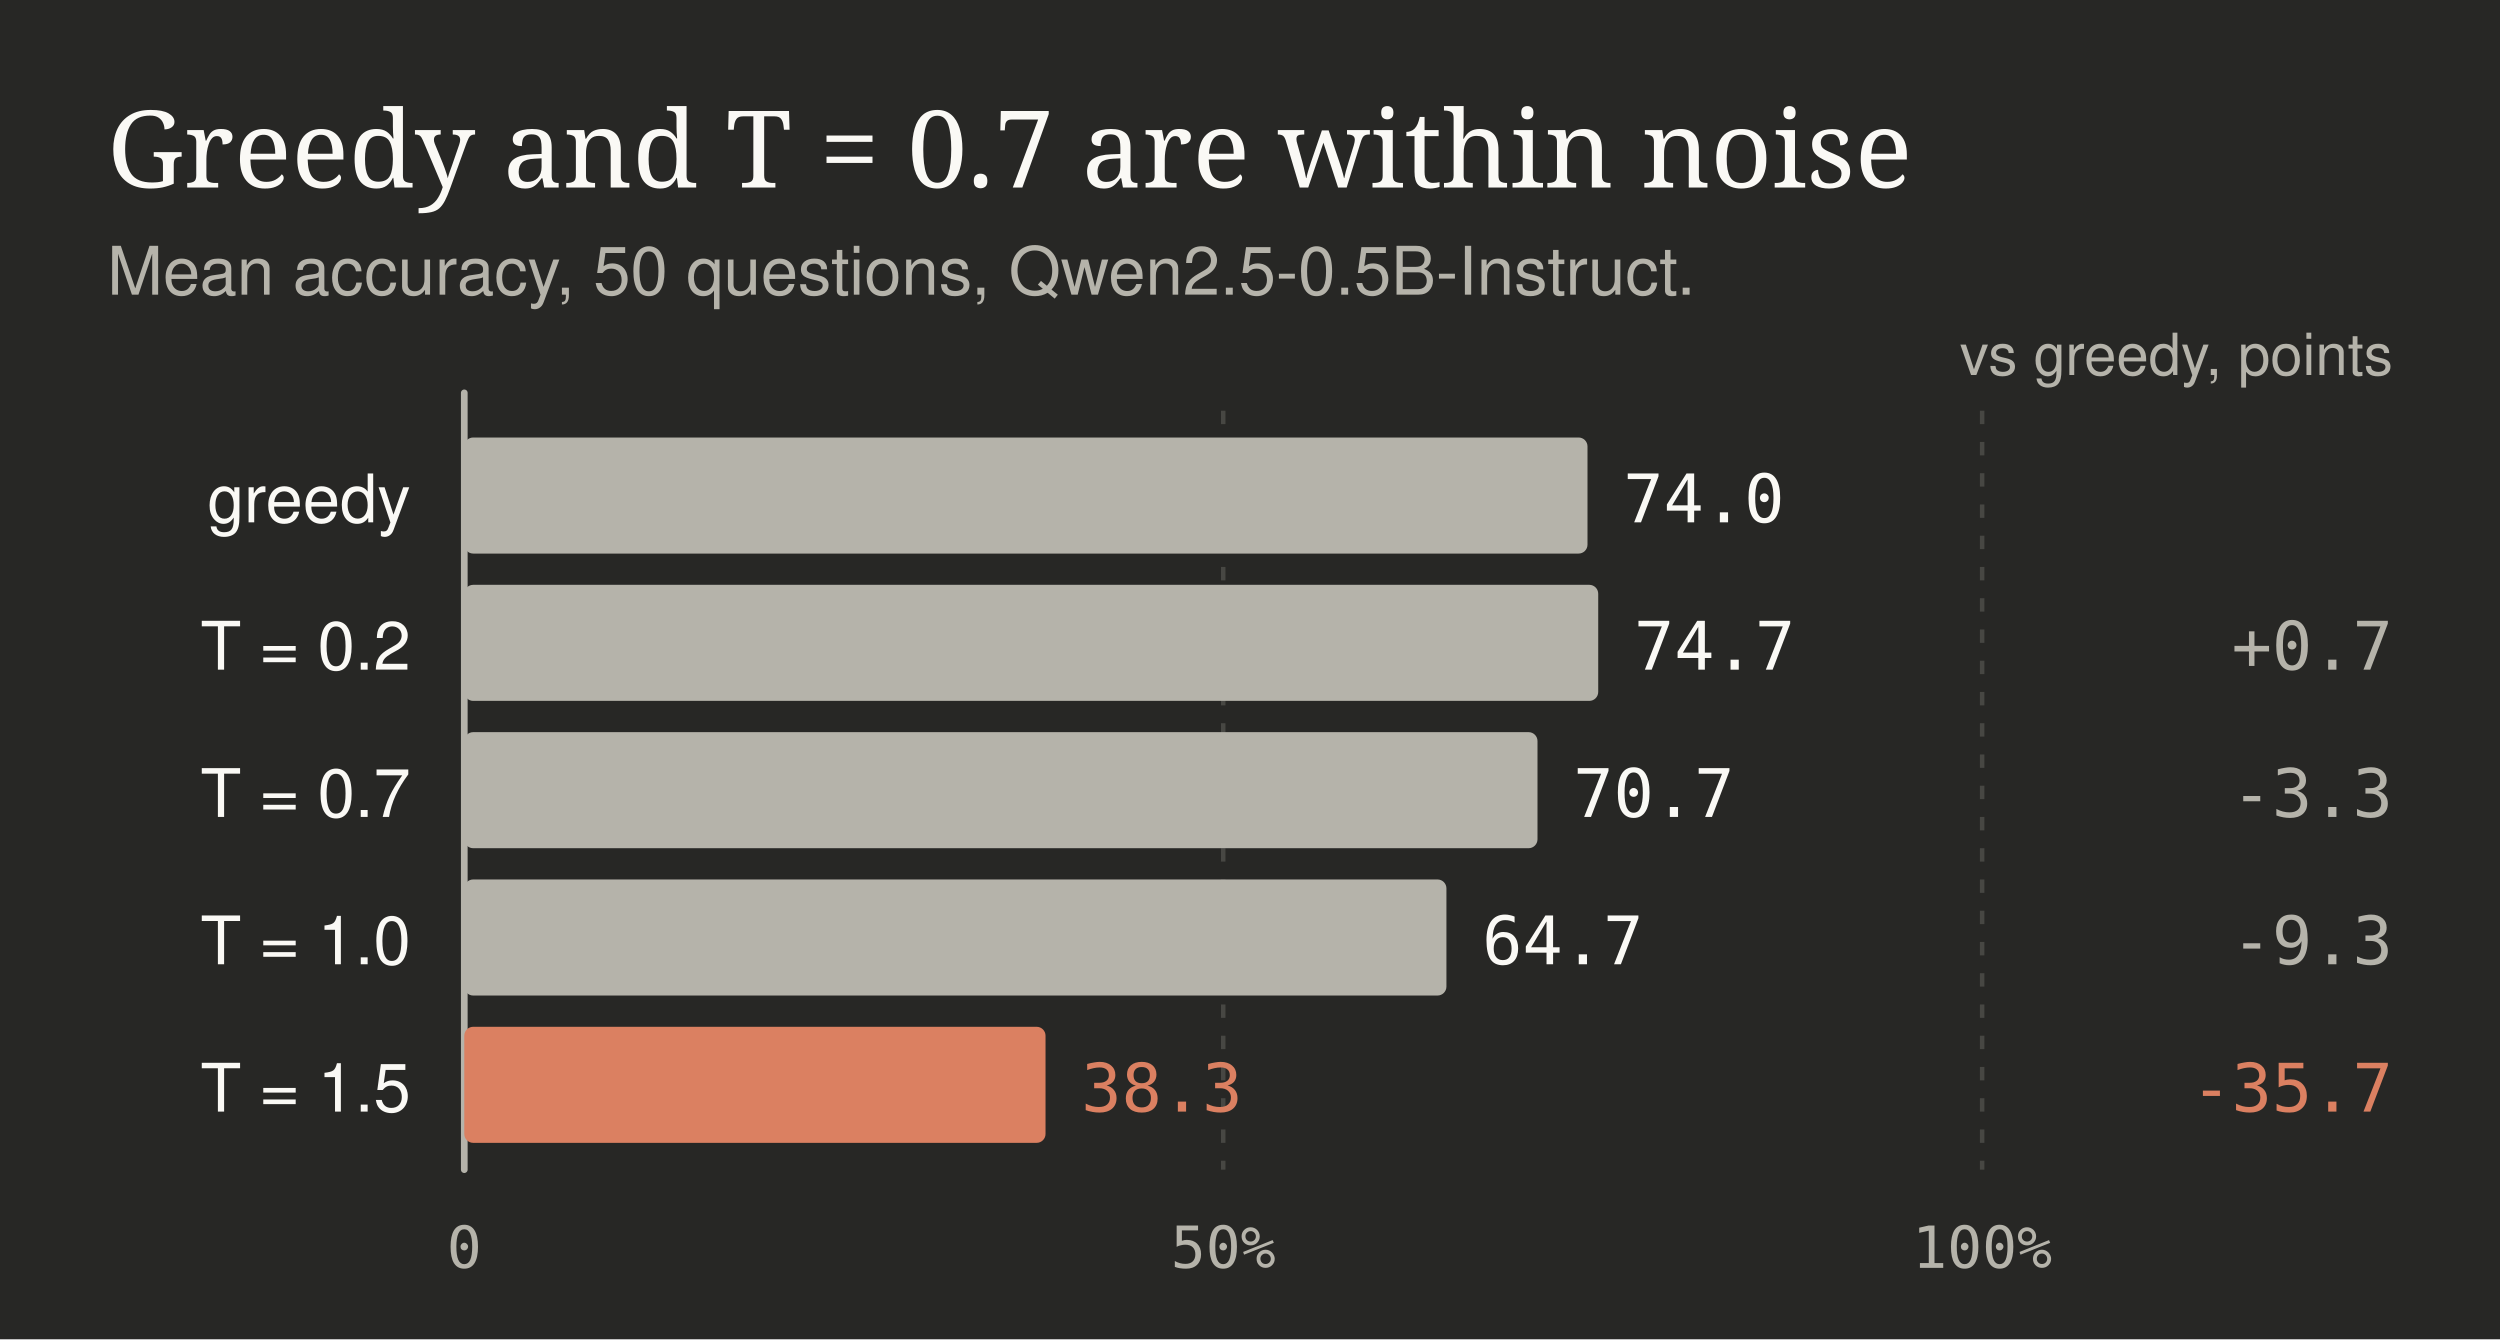
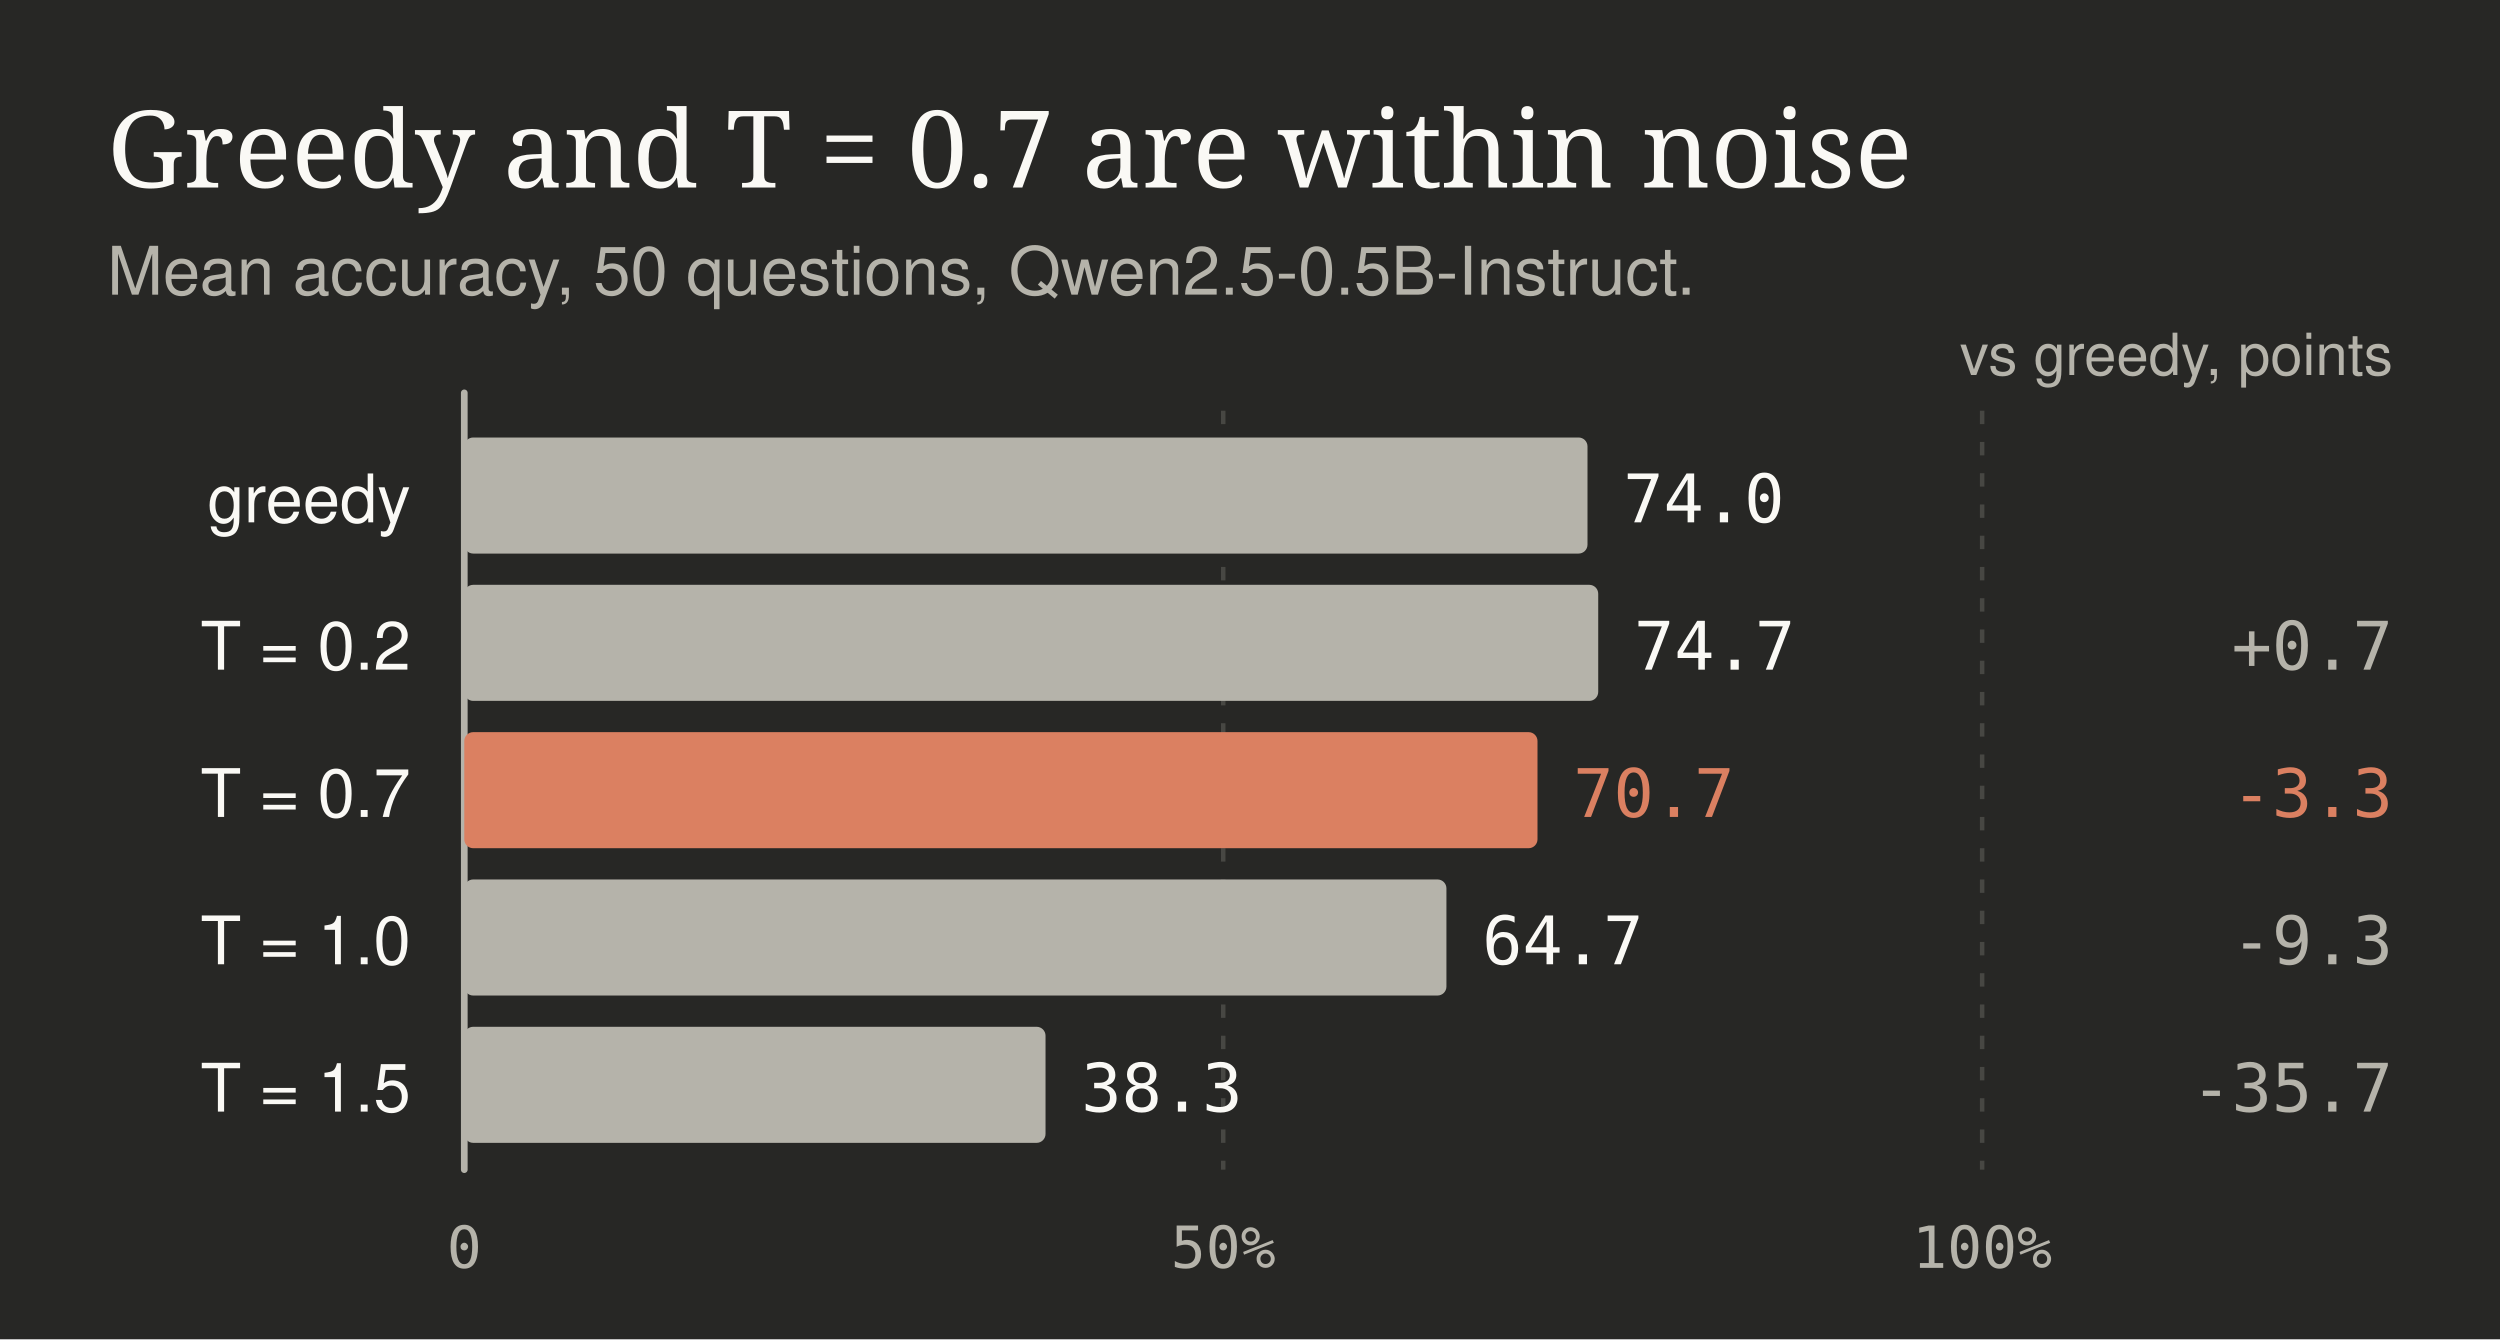
<svg xmlns="http://www.w3.org/2000/svg" data-viz="" viewBox="0 0 560 300" width="560" height="300" role="img" aria-label="Horizontal bars of mean accuracy over 50 questions: greedy 74.0 percent, temperature 0.2 74.7, 0.7 70.7, 1.0 64.7 and 1.5 38.3 percent.">
  <style data-standalone="">text{font-family:"DM Sans",Helvetica,Arial,sans-serif}.m{font-family:"DM Mono",Menlo,Consolas,monospace}.h{font-family:Newsreader,Georgia,serif;font-weight:500}</style>
  <rect width="560" height="300" fill="#272725" />
  <g class="a-fade" style="--d:0s;--t:.5s">
    <text class="h" x="24" y="42" font-size="24" fill="#FAF9F5">Greedy and T = 0.7 are within noise</text>
    <text x="24" y="66" font-size="15" fill="#B5B3AA">Mean accuracy, 50 questions, Qwen2.5-0.5B-Instruct.</text>
  </g>
  <path class="a-fade" style="--d:.3s;--t:.5s" d="M274.0 92V262" stroke="#474743" stroke-width="1" stroke-dasharray="3 4" />
  <text class="m a-fade" style="--d:.4s;--t:.5s" x="274.0" y="284" text-anchor="middle" font-size="13" fill="#B5B3AA">50%</text>
  <path class="a-fade" style="--d:.3s;--t:.5s" d="M444.0 92V262" stroke="#474743" stroke-width="1" stroke-dasharray="3 4" />
  <text class="m a-fade" style="--d:.4s;--t:.5s" x="444.0" y="284" text-anchor="middle" font-size="13" fill="#B5B3AA">100%</text>
  <path class="a-draw" pathLength="1" style="--d:.15s;--t:.5s" d="M104 88V262" stroke="#B5B3AA" stroke-width="1.5" stroke-linecap="round" fill="none" />
  <text class="m a-fade" style="--d:.4s;--t:.5s" x="104" y="284" text-anchor="middle" font-size="13" fill="#B5B3AA">0</text>
  <text class="a-fade" style="--d:.4s;--t:.5s" x="536" y="84" text-anchor="end" font-size="13" fill="#B5B3AA">vs greedy, points</text>
  <text class="a-fade" style="--d:0.55s;--t:.4s" x="92" y="117" text-anchor="end" font-size="15" fill="#FAF9F5">greedy</text>
  <rect class="a-growx" style="--d:0.55s;--t:.6s" x="104" y="98" width="251.6" height="26" rx="2" fill="#B5B3AA" />
  <text class="m a-fade" data-count="74.0" data-dec="1" style="--d:0.55s;--t:.6s" x="363.6" y="117" font-size="15" fill="#FAF9F5">74.0</text>
  <text class="a-fade" style="--d:0.75s;--t:.4s" x="92" y="150" text-anchor="end" font-size="15" fill="#FAF9F5">T = 0.2</text>
  <rect class="a-growx" style="--d:0.75s;--t:.6s" x="104" y="131" width="254.0" height="26" rx="2" fill="#B5B3AA" />
  <text class="m a-fade" data-count="74.7" data-dec="1" style="--d:0.75s;--t:.6s" x="366.0" y="150" font-size="15" fill="#FAF9F5">74.7</text>
  <text class="m a-fade" style="--d:1.25s;--t:.4s" x="536" y="150" text-anchor="end" font-size="15" fill="#B5B3AA">+0.7</text>
  <text class="a-fade" style="--d:0.95s;--t:.4s" x="92" y="183" text-anchor="end" font-size="15" fill="#FAF9F5">T = 0.7</text>
-   <rect class="a-growx" style="--d:0.95s;--t:.6s" x="104" y="164" width="240.4" height="26" rx="2" fill="#B5B3AA" />
-   <text class="m a-fade" data-count="70.7" data-dec="1" style="--d:0.95s;--t:.6s" x="352.4" y="183" font-size="15" fill="#FAF9F5">70.7</text>
-   <text class="m a-fade" style="--d:1.45s;--t:.4s" x="536" y="183" text-anchor="end" font-size="15" fill="#B5B3AA">-3.3</text>
+   <rect class="a-growx" style="--d:0.95s;--t:.6s" x="104" y="164" width="240.4" height="26" rx="2" fill="#DB8061" />
+   <text class="m a-fade" data-count="70.7" data-dec="1" style="--d:0.95s;--t:.6s" x="352.4" y="183" font-size="15" fill="#DB8061">70.7</text>
+   <text class="m a-fade" style="--d:1.45s;--t:.4s" x="536" y="183" text-anchor="end" font-size="15" fill="#DB8061">-3.3</text>
  <text class="a-fade" style="--d:1.15s;--t:.4s" x="92" y="216" text-anchor="end" font-size="15" fill="#FAF9F5">T = 1.0</text>
  <rect class="a-growx" style="--d:1.15s;--t:.6s" x="104" y="197" width="220.0" height="26" rx="2" fill="#B5B3AA" />
  <text class="m a-fade" data-count="64.7" data-dec="1" style="--d:1.15s;--t:.6s" x="332.0" y="216" font-size="15" fill="#FAF9F5">64.7</text>
  <text class="m a-fade" style="--d:1.65s;--t:.4s" x="536" y="216" text-anchor="end" font-size="15" fill="#B5B3AA">-9.3</text>
  <text class="a-fade" style="--d:1.35s;--t:.4s" x="92" y="249" text-anchor="end" font-size="15" fill="#FAF9F5">T = 1.5</text>
-   <rect class="a-growx" style="--d:1.35s;--t:.6s" x="104" y="230" width="130.2" height="26" rx="2" fill="#DB8061" />
-   <text class="m a-fade" data-count="38.3" data-dec="1" style="--d:1.35s;--t:.6s" x="242.2" y="249" font-size="15" fill="#DB8061">38.3</text>
-   <text class="m a-fade" style="--d:1.85s;--t:.4s" x="536" y="249" text-anchor="end" font-size="15" fill="#DB8061">-35.7</text>
+   <rect class="a-growx" style="--d:1.35s;--t:.6s" x="104" y="230" width="130.2" height="26" rx="2" fill="#B5B3AA" />
+   <text class="m a-fade" data-count="38.3" data-dec="1" style="--d:1.35s;--t:.6s" x="242.2" y="249" font-size="15" fill="#FAF9F5">38.3</text>
+   <text class="m a-fade" style="--d:1.85s;--t:.4s" x="536" y="249" text-anchor="end" font-size="15" fill="#B5B3AA">-35.7</text>
</svg>
